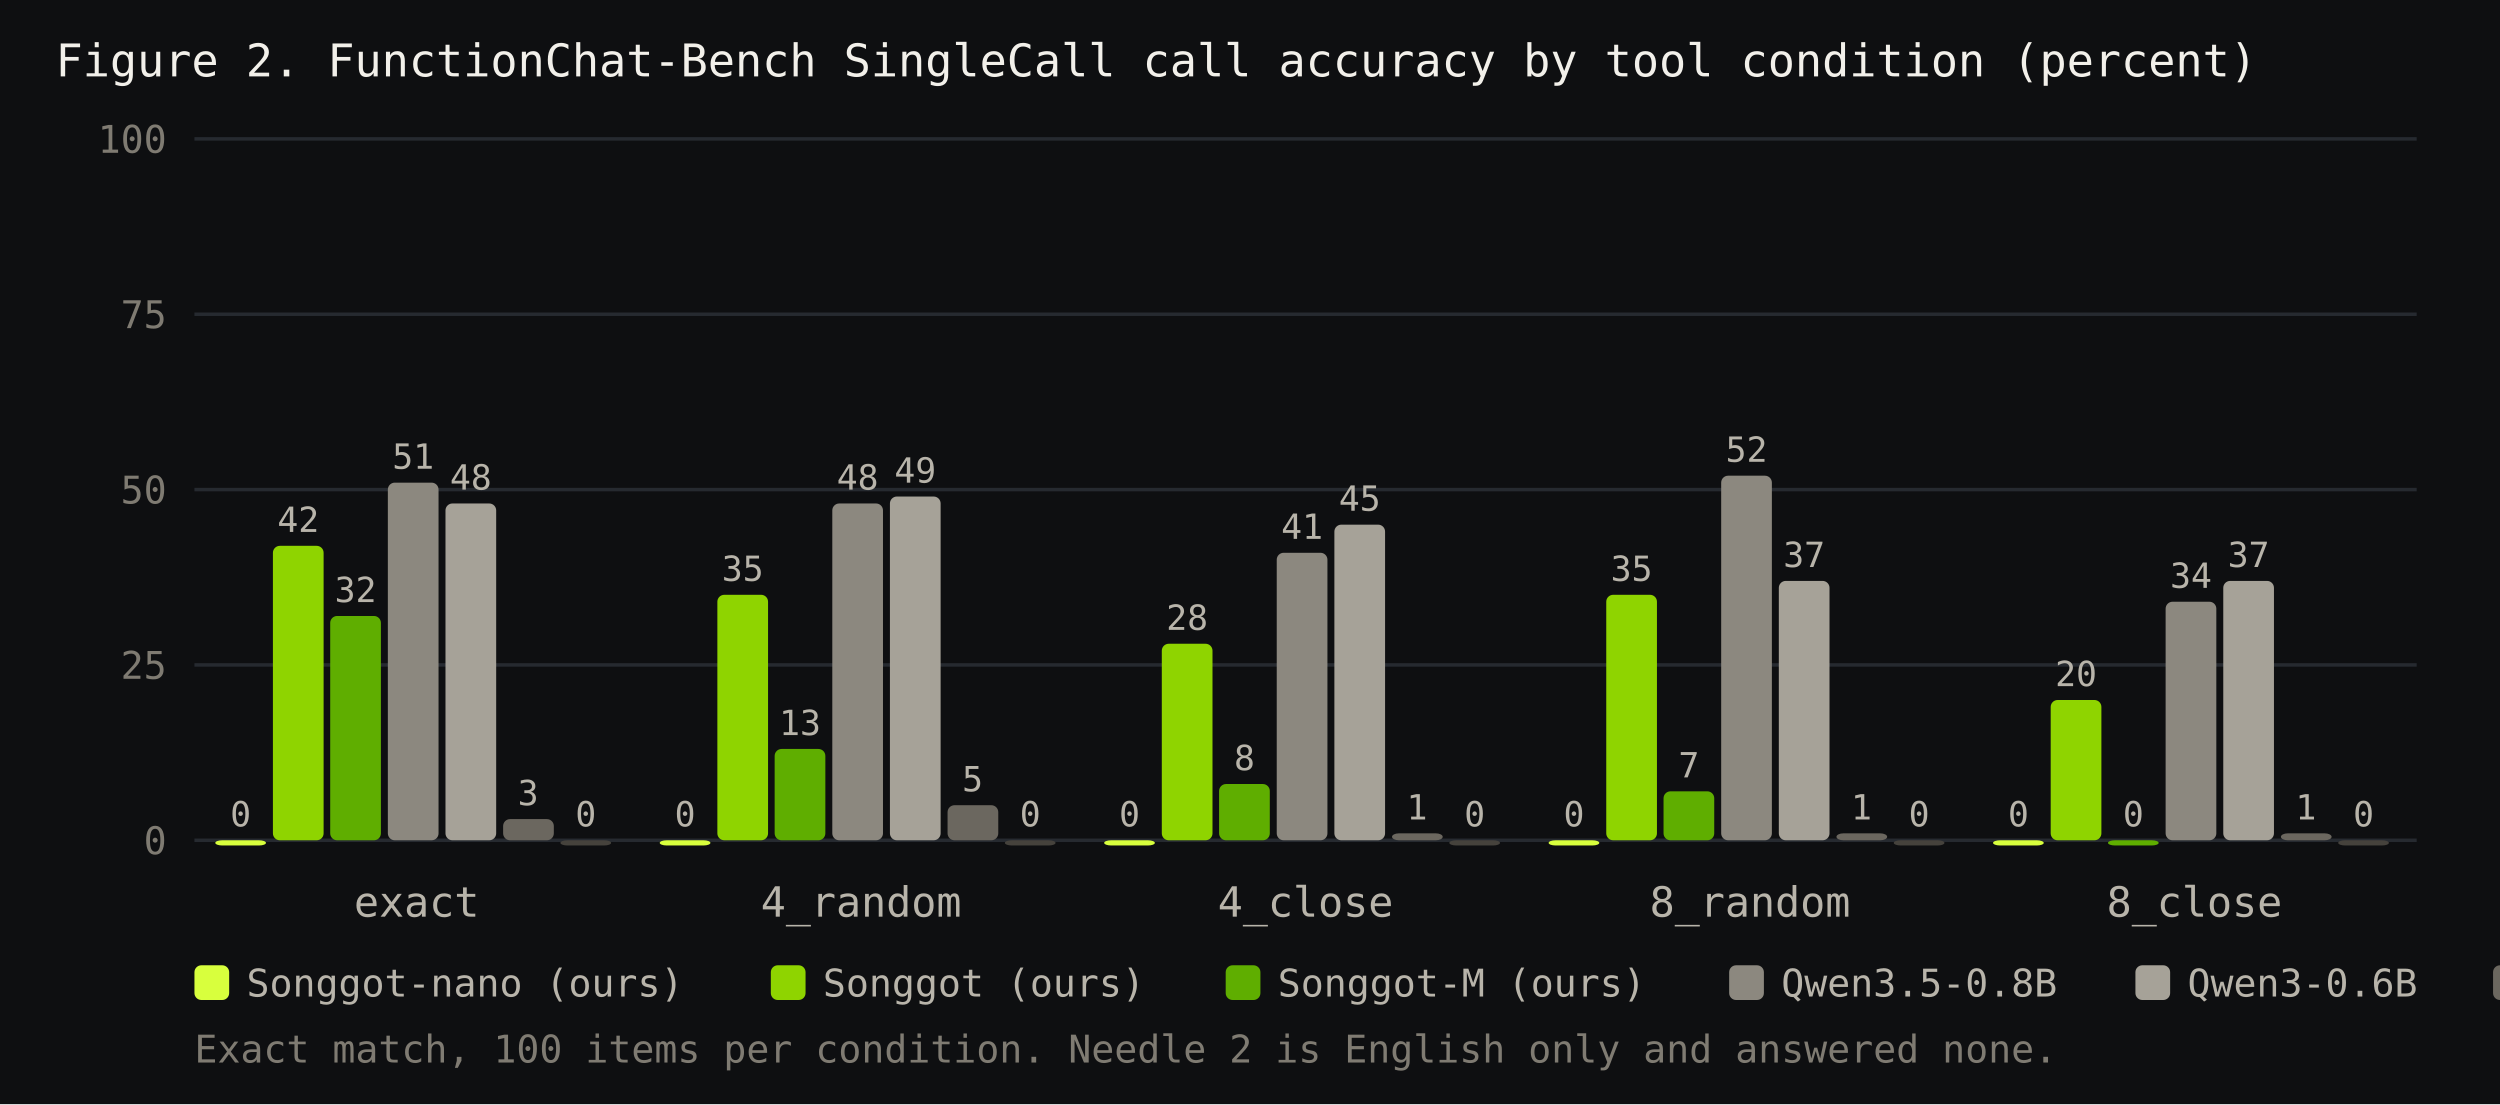
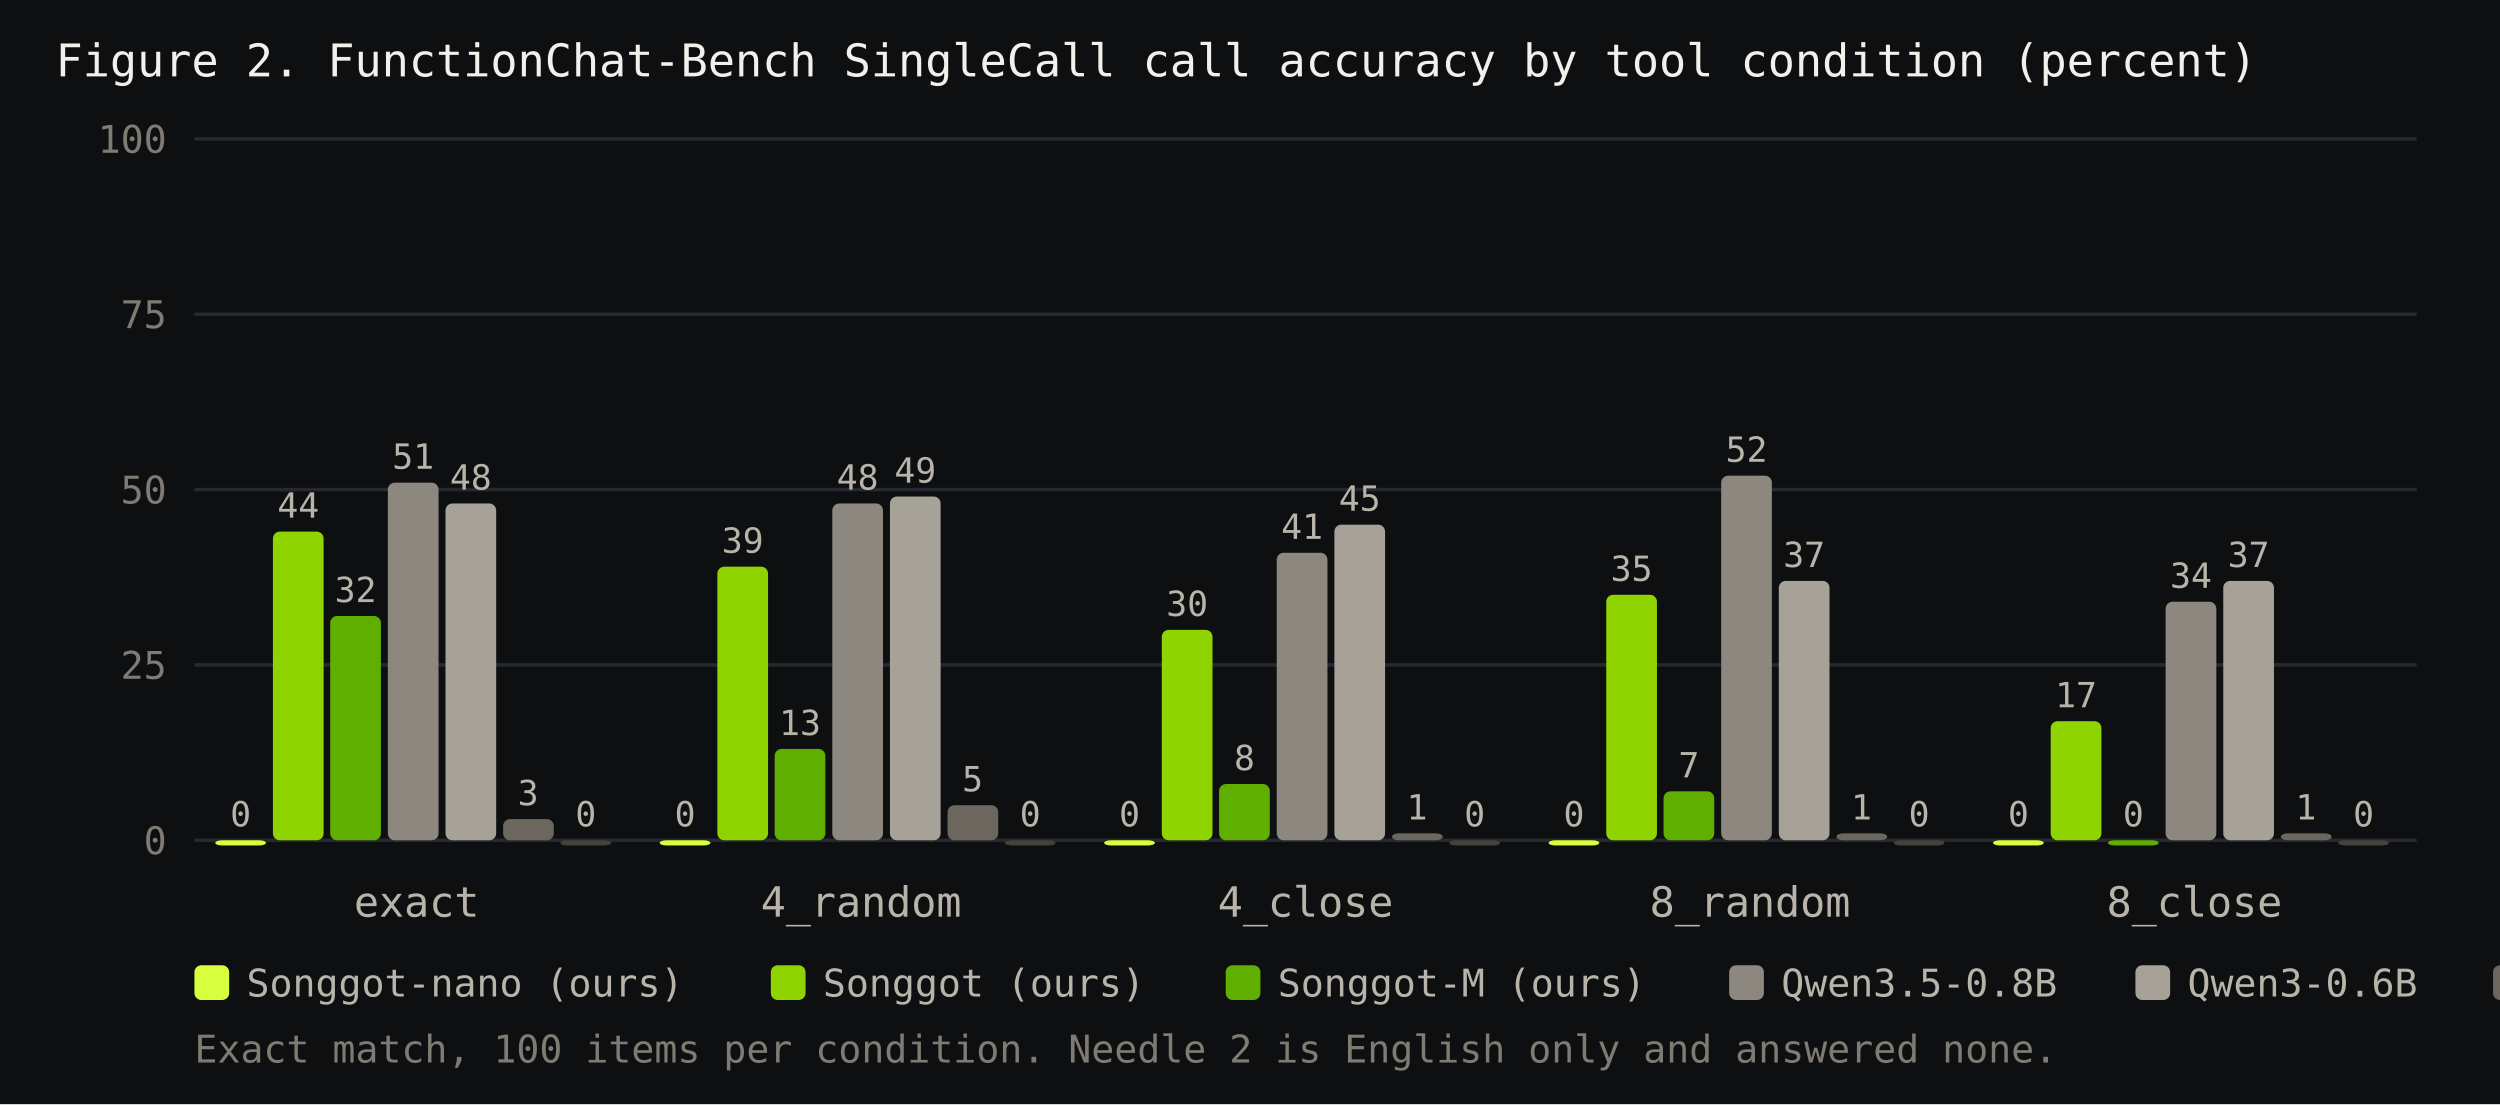
<svg xmlns="http://www.w3.org/2000/svg" viewBox="0 0 720 318" width="100%" role="img" aria-label="Figure 2. FunctionChat-Bench SingleCall call accuracy by tool condition (percent)" font-family="IBM Plex Mono, Menlo, monospace" font-size="12">
  <rect width="720" height="318" fill="#0e0f11" />
  <text x="16" y="22" fill="#f2f0ea" font-size="13" font-weight="500">Figure 2. FunctionChat-Bench SingleCall call accuracy by tool condition (percent)</text>
  <line x1="56" x2="696" y1="242.0" y2="242.0" stroke="#262a30" />
  <text x="48" y="246.0" fill="#7f7b72" text-anchor="end" font-size="11">0</text>
  <line x1="56" x2="696" y1="191.5" y2="191.5" stroke="#262a30" />
  <text x="48" y="195.5" fill="#7f7b72" text-anchor="end" font-size="11">25</text>
  <line x1="56" x2="696" y1="141.0" y2="141.0" stroke="#262a30" />
  <text x="48" y="145.0" fill="#7f7b72" text-anchor="end" font-size="11">50</text>
  <line x1="56" x2="696" y1="90.5" y2="90.5" stroke="#262a30" />
  <text x="48" y="94.5" fill="#7f7b72" text-anchor="end" font-size="11">75</text>
  <line x1="56" x2="696" y1="40.0" y2="40.0" stroke="#262a30" />
  <text x="48" y="44.0" fill="#7f7b72" text-anchor="end" font-size="11">100</text>
  <rect x="62.0" y="242.0" width="14.6" height="1.5" rx="2" fill="#d8ff3d" />
  <text x="69.3" y="238.0" fill="#b8b4aa" text-anchor="middle" font-size="10">0</text>
-   <rect x="78.6" y="157.2" width="14.6" height="84.8" rx="2" fill="#8fd400" />
-   <text x="85.9" y="153.2" fill="#b8b4aa" text-anchor="middle" font-size="10">42</text>
+   <rect x="78.6" y="153.1" width="14.6" height="88.9" rx="2" fill="#8fd400" />
+   <text x="85.9" y="149.1" fill="#b8b4aa" text-anchor="middle" font-size="10">44</text>
  <rect x="95.1" y="177.4" width="14.6" height="64.6" rx="2" fill="#5fae00" />
  <text x="102.4" y="173.4" fill="#b8b4aa" text-anchor="middle" font-size="10">32</text>
  <rect x="111.7" y="139.0" width="14.6" height="103.0" rx="2" fill="#8c887f" />
  <text x="119.0" y="135.0" fill="#b8b4aa" text-anchor="middle" font-size="10">51</text>
  <rect x="128.3" y="145.0" width="14.6" height="97.0" rx="2" fill="#a6a298" />
  <text x="135.6" y="141.0" fill="#b8b4aa" text-anchor="middle" font-size="10">48</text>
  <rect x="144.9" y="235.9" width="14.6" height="6.1" rx="2" fill="#6b675f" />
  <text x="152.1" y="231.9" fill="#b8b4aa" text-anchor="middle" font-size="10">3</text>
  <rect x="161.4" y="242.0" width="14.6" height="1.5" rx="2" fill="#45423c" />
  <text x="168.7" y="238.0" fill="#b8b4aa" text-anchor="middle" font-size="10">0</text>
  <text x="120.0" y="264" fill="#b8b4aa" text-anchor="middle">exact</text>
  <rect x="190.0" y="242.0" width="14.6" height="1.5" rx="2" fill="#d8ff3d" />
  <text x="197.3" y="238.0" fill="#b8b4aa" text-anchor="middle" font-size="10">0</text>
-   <rect x="206.6" y="171.3" width="14.6" height="70.7" rx="2" fill="#8fd400" />
-   <text x="213.9" y="167.3" fill="#b8b4aa" text-anchor="middle" font-size="10">35</text>
+   <rect x="206.6" y="163.2" width="14.6" height="78.8" rx="2" fill="#8fd400" />
+   <text x="213.9" y="159.2" fill="#b8b4aa" text-anchor="middle" font-size="10">39</text>
  <rect x="223.1" y="215.7" width="14.6" height="26.3" rx="2" fill="#5fae00" />
  <text x="230.4" y="211.7" fill="#b8b4aa" text-anchor="middle" font-size="10">13</text>
  <rect x="239.7" y="145.0" width="14.6" height="97.0" rx="2" fill="#8c887f" />
  <text x="247.0" y="141.0" fill="#b8b4aa" text-anchor="middle" font-size="10">48</text>
  <rect x="256.3" y="143.0" width="14.6" height="99.0" rx="2" fill="#a6a298" />
  <text x="263.6" y="139.0" fill="#b8b4aa" text-anchor="middle" font-size="10">49</text>
  <rect x="272.9" y="231.9" width="14.6" height="10.1" rx="2" fill="#6b675f" />
  <text x="280.1" y="227.9" fill="#b8b4aa" text-anchor="middle" font-size="10">5</text>
  <rect x="289.4" y="242.0" width="14.6" height="1.5" rx="2" fill="#45423c" />
  <text x="296.7" y="238.0" fill="#b8b4aa" text-anchor="middle" font-size="10">0</text>
  <text x="248.0" y="264" fill="#b8b4aa" text-anchor="middle">4_random</text>
  <rect x="318.0" y="242.0" width="14.6" height="1.5" rx="2" fill="#d8ff3d" />
  <text x="325.3" y="238.0" fill="#b8b4aa" text-anchor="middle" font-size="10">0</text>
-   <rect x="334.6" y="185.4" width="14.6" height="56.6" rx="2" fill="#8fd400" />
-   <text x="341.9" y="181.4" fill="#b8b4aa" text-anchor="middle" font-size="10">28</text>
+   <rect x="334.6" y="181.4" width="14.6" height="60.6" rx="2" fill="#8fd400" />
+   <text x="341.9" y="177.4" fill="#b8b4aa" text-anchor="middle" font-size="10">30</text>
  <rect x="351.1" y="225.8" width="14.6" height="16.2" rx="2" fill="#5fae00" />
  <text x="358.4" y="221.8" fill="#b8b4aa" text-anchor="middle" font-size="10">8</text>
  <rect x="367.7" y="159.2" width="14.6" height="82.8" rx="2" fill="#8c887f" />
  <text x="375.0" y="155.2" fill="#b8b4aa" text-anchor="middle" font-size="10">41</text>
  <rect x="384.3" y="151.1" width="14.6" height="90.9" rx="2" fill="#a6a298" />
  <text x="391.6" y="147.1" fill="#b8b4aa" text-anchor="middle" font-size="10">45</text>
  <rect x="400.9" y="240.0" width="14.6" height="2.0" rx="2" fill="#6b675f" />
  <text x="408.1" y="236.0" fill="#b8b4aa" text-anchor="middle" font-size="10">1</text>
  <rect x="417.4" y="242.0" width="14.6" height="1.5" rx="2" fill="#45423c" />
  <text x="424.7" y="238.0" fill="#b8b4aa" text-anchor="middle" font-size="10">0</text>
  <text x="376.0" y="264" fill="#b8b4aa" text-anchor="middle">4_close</text>
  <rect x="446.0" y="242.0" width="14.6" height="1.5" rx="2" fill="#d8ff3d" />
  <text x="453.3" y="238.0" fill="#b8b4aa" text-anchor="middle" font-size="10">0</text>
  <rect x="462.6" y="171.3" width="14.6" height="70.7" rx="2" fill="#8fd400" />
  <text x="469.9" y="167.3" fill="#b8b4aa" text-anchor="middle" font-size="10">35</text>
  <rect x="479.1" y="227.9" width="14.6" height="14.1" rx="2" fill="#5fae00" />
  <text x="486.4" y="223.9" fill="#b8b4aa" text-anchor="middle" font-size="10">7</text>
  <rect x="495.7" y="137.0" width="14.6" height="105.0" rx="2" fill="#8c887f" />
  <text x="503.0" y="133.0" fill="#b8b4aa" text-anchor="middle" font-size="10">52</text>
  <rect x="512.3" y="167.3" width="14.6" height="74.7" rx="2" fill="#a6a298" />
  <text x="519.6" y="163.3" fill="#b8b4aa" text-anchor="middle" font-size="10">37</text>
  <rect x="528.9" y="240.0" width="14.6" height="2.0" rx="2" fill="#6b675f" />
  <text x="536.1" y="236.0" fill="#b8b4aa" text-anchor="middle" font-size="10">1</text>
  <rect x="545.4" y="242.0" width="14.6" height="1.5" rx="2" fill="#45423c" />
  <text x="552.7" y="238.0" fill="#b8b4aa" text-anchor="middle" font-size="10">0</text>
  <text x="504.0" y="264" fill="#b8b4aa" text-anchor="middle">8_random</text>
  <rect x="574.0" y="242.0" width="14.6" height="1.5" rx="2" fill="#d8ff3d" />
  <text x="581.3" y="238.0" fill="#b8b4aa" text-anchor="middle" font-size="10">0</text>
-   <rect x="590.6" y="201.6" width="14.6" height="40.4" rx="2" fill="#8fd400" />
-   <text x="597.9" y="197.6" fill="#b8b4aa" text-anchor="middle" font-size="10">20</text>
+   <rect x="590.6" y="207.7" width="14.6" height="34.3" rx="2" fill="#8fd400" />
+   <text x="597.9" y="203.7" fill="#b8b4aa" text-anchor="middle" font-size="10">17</text>
  <rect x="607.1" y="242.0" width="14.6" height="1.5" rx="2" fill="#5fae00" />
  <text x="614.4" y="238.0" fill="#b8b4aa" text-anchor="middle" font-size="10">0</text>
  <rect x="623.7" y="173.3" width="14.6" height="68.7" rx="2" fill="#8c887f" />
  <text x="631.0" y="169.3" fill="#b8b4aa" text-anchor="middle" font-size="10">34</text>
  <rect x="640.3" y="167.3" width="14.6" height="74.7" rx="2" fill="#a6a298" />
  <text x="647.6" y="163.3" fill="#b8b4aa" text-anchor="middle" font-size="10">37</text>
  <rect x="656.9" y="240.0" width="14.6" height="2.0" rx="2" fill="#6b675f" />
  <text x="664.1" y="236.0" fill="#b8b4aa" text-anchor="middle" font-size="10">1</text>
  <rect x="673.4" y="242.0" width="14.6" height="1.5" rx="2" fill="#45423c" />
  <text x="680.7" y="238.0" fill="#b8b4aa" text-anchor="middle" font-size="10">0</text>
  <text x="632.0" y="264" fill="#b8b4aa" text-anchor="middle">8_close</text>
  <rect x="56" y="278" width="10" height="10" rx="2" fill="#d8ff3d" />
  <text x="71" y="287" fill="#b8b4aa" font-size="11">Songgot-nano (ours)</text>
  <rect x="222" y="278" width="10" height="10" rx="2" fill="#8fd400" />
  <text x="237" y="287" fill="#b8b4aa" font-size="11">Songgot (ours)</text>
  <rect x="353" y="278" width="10" height="10" rx="2" fill="#5fae00" />
  <text x="368" y="287" fill="#b8b4aa" font-size="11">Songgot-M (ours)</text>
  <rect x="498" y="278" width="10" height="10" rx="2" fill="#8c887f" />
  <text x="513" y="287" fill="#b8b4aa" font-size="11">Qwen3.5-0.8B</text>
  <rect x="615" y="278" width="10" height="10" rx="2" fill="#a6a298" />
  <text x="630" y="287" fill="#b8b4aa" font-size="11">Qwen3-0.6B</text>
  <rect x="718" y="278" width="10" height="10" rx="2" fill="#6b675f" />
  <text x="733" y="287" fill="#b8b4aa" font-size="11">FunctionGemma-270M</text>
  <rect x="877" y="278" width="10" height="10" rx="2" fill="#45423c" />
  <text x="892" y="287" fill="#b8b4aa" font-size="11">Needle 2</text>
  <text x="56" y="306" fill="#7f7b72" font-size="11">Exact match, 100 items per condition. Needle 2 is English only and answered none.</text>
</svg>
